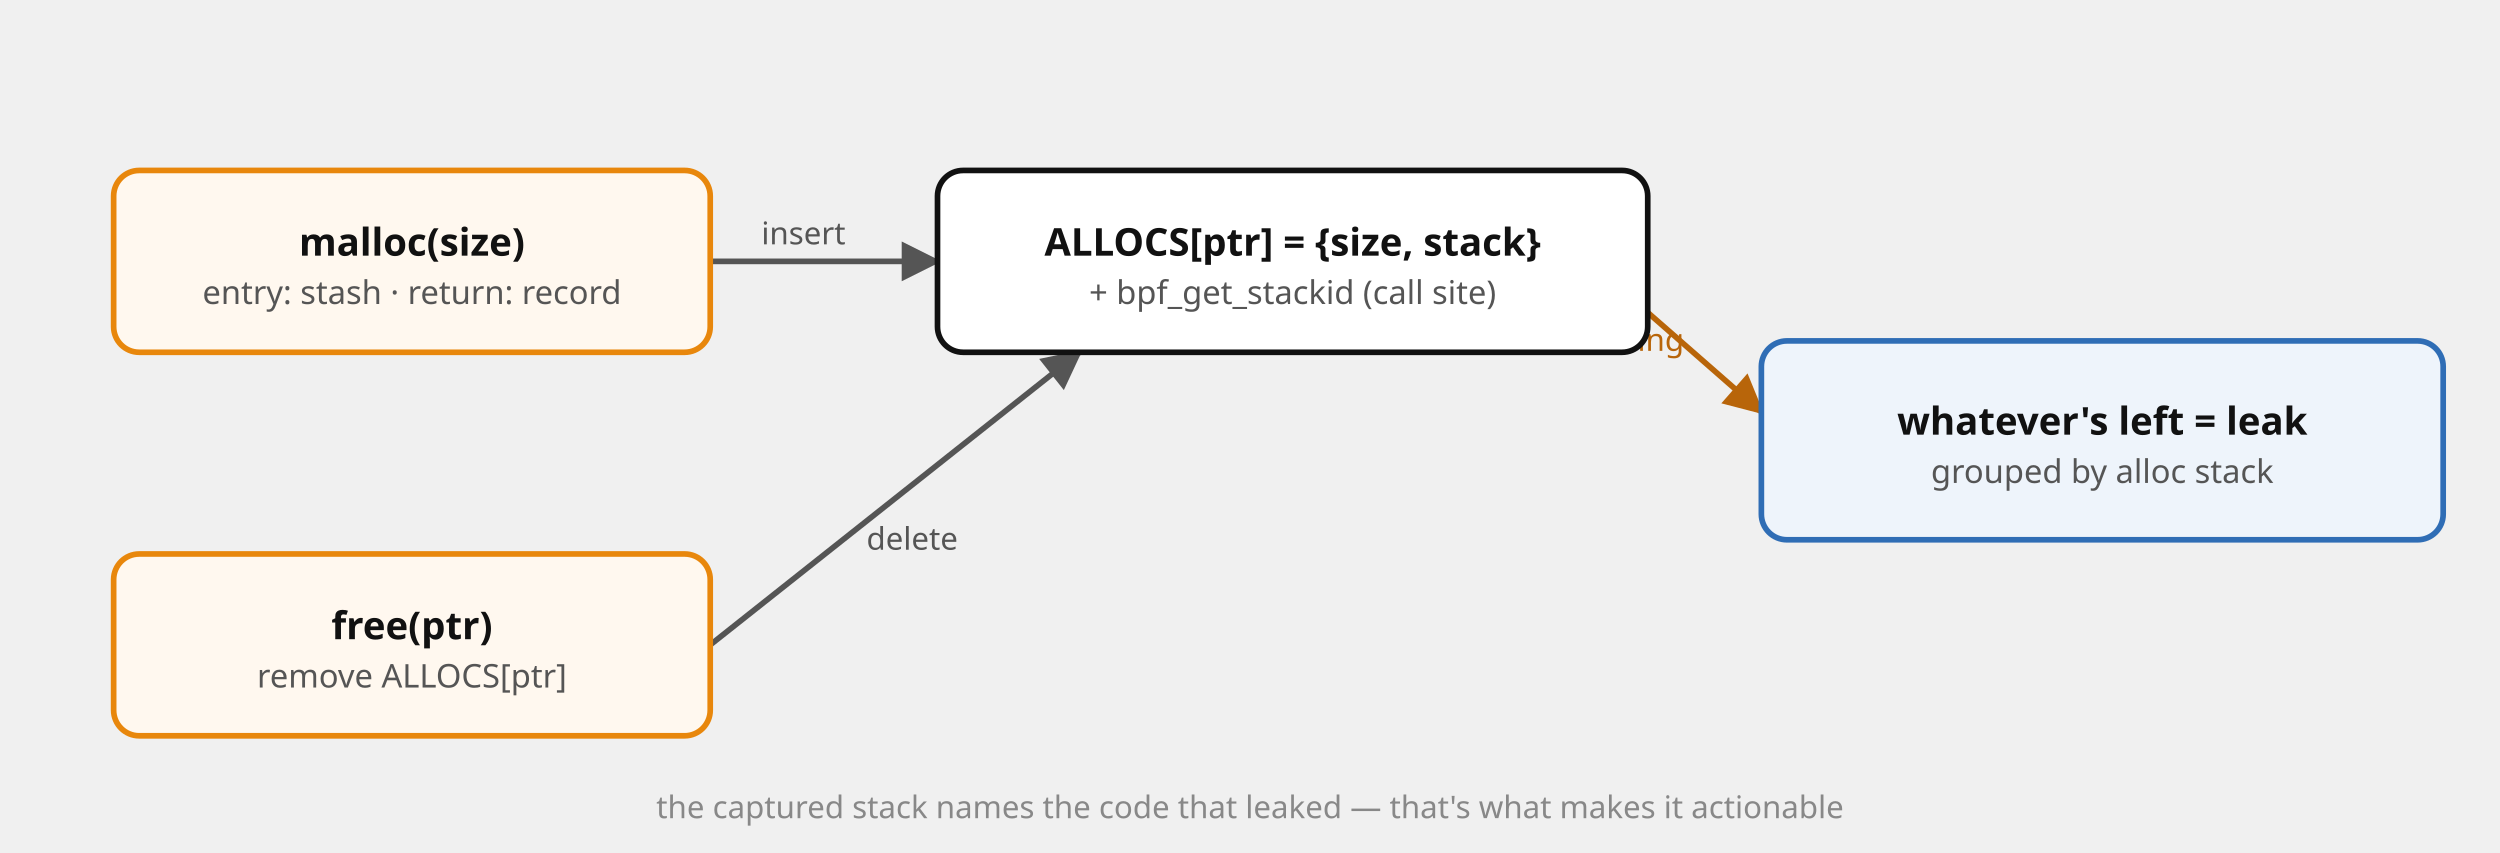
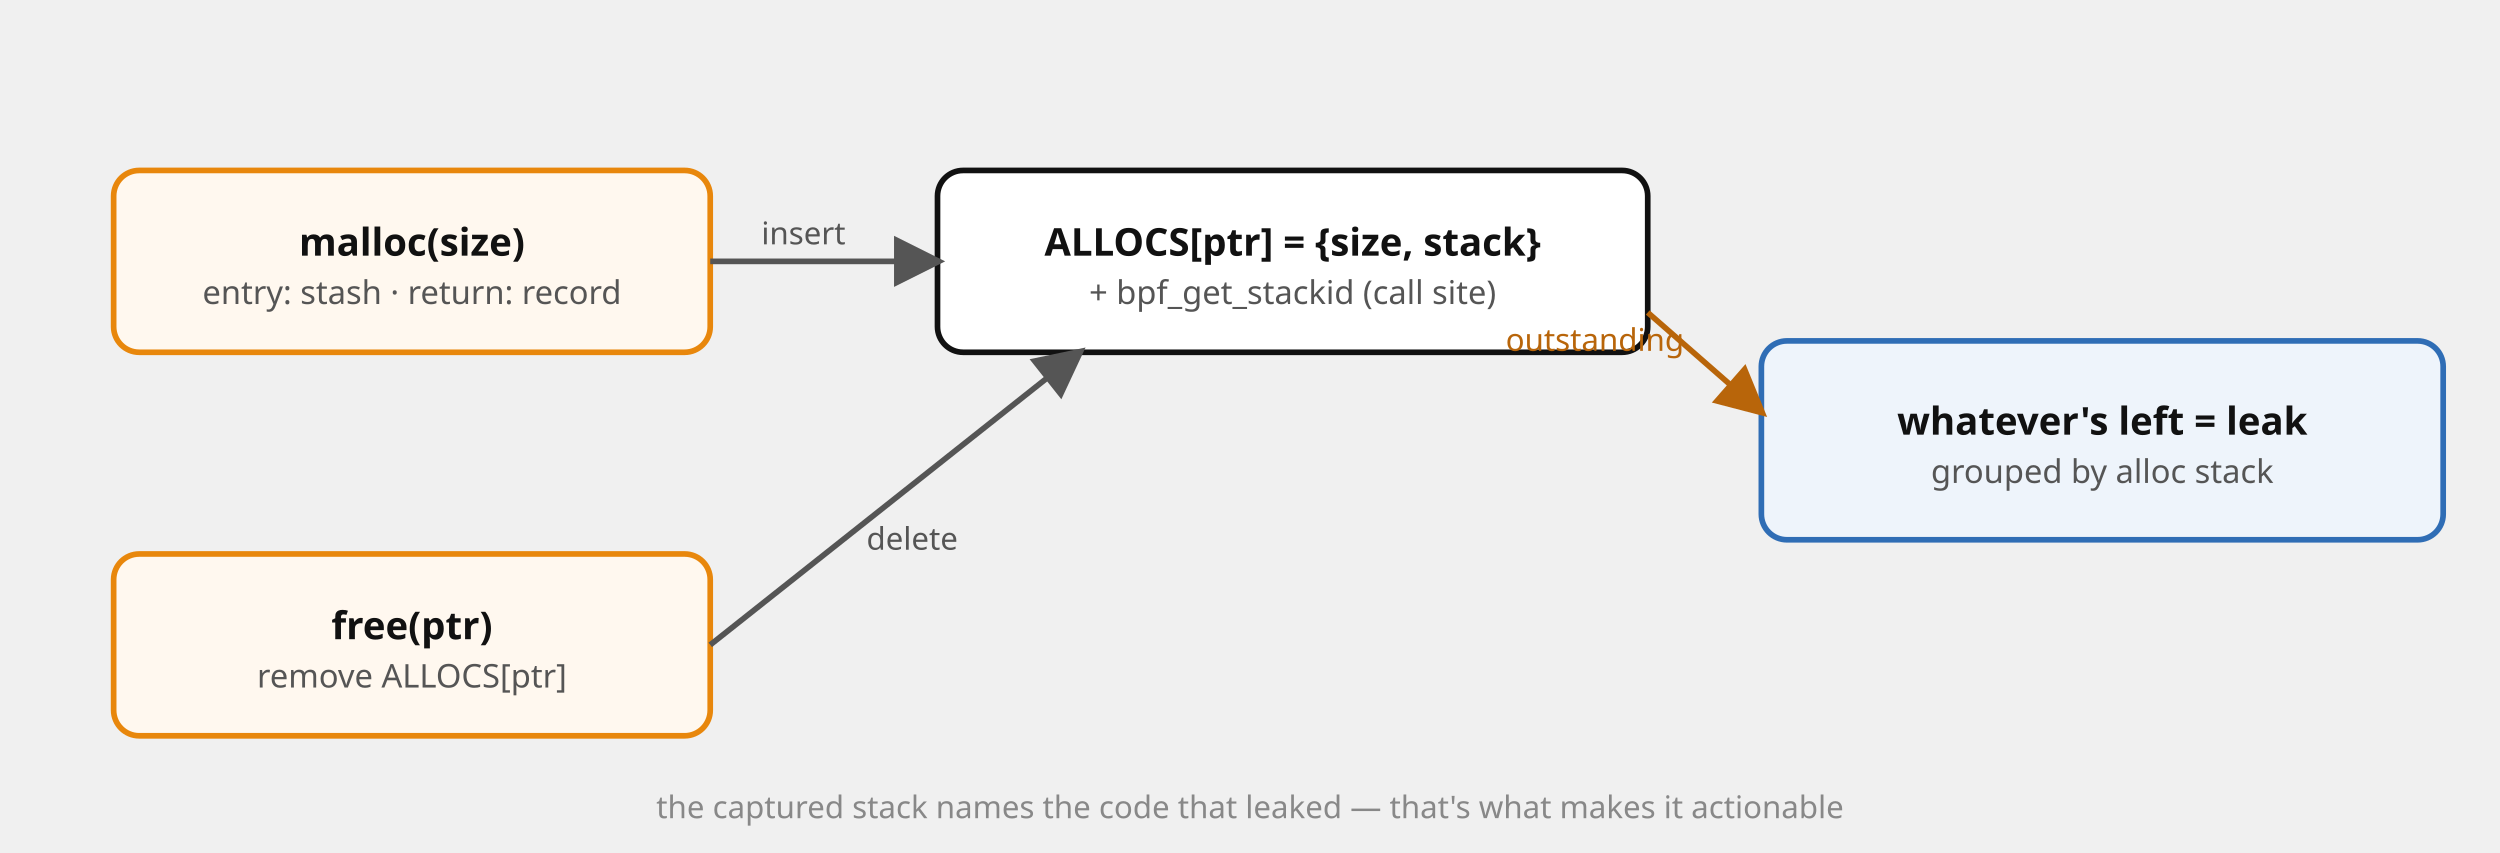
<svg xmlns="http://www.w3.org/2000/svg" viewBox="0 0 880 300" font-family="'Red Hat Text', system-ui, sans-serif" role="img">
  <defs>
-     <marker id="a" viewBox="0 0 10 10" refX="9" refY="5" markerWidth="7" markerHeight="7" orient="auto-start-reverse">
+     <marker id="a" viewBox="0 0 10 10" refX="8.5" refY="5" markerWidth="9" markerHeight="9" orient="auto-start-reverse">
      <path d="M0,0 L10,5 L0,10 z" fill="#555" />
    </marker>
-     <marker id="am" viewBox="0 0 10 10" refX="9" refY="5" markerWidth="7" markerHeight="7" orient="auto-start-reverse">
+     <marker id="am" viewBox="0 0 10 10" refX="8.5" refY="5" markerWidth="9" markerHeight="9" orient="auto-start-reverse">
      <path d="M0,0 L10,5 L0,10 z" fill="#b8650a" />
    </marker>
  </defs>
-   <path d="M250,92 L330,92" fill="none" stroke="#555" stroke-width="2" marker-end="url(#a)" />
-   <text x="268.0" y="86.0" font-size="11" fill="#555">insert</text>
-   <path d="M250,227 L380,124" fill="none" stroke="#555" stroke-width="2" marker-end="url(#a)" />
-   <text x="305.0" y="193.5" font-size="11" fill="#555">delete</text>
-   <path d="M580,110 L620,145" fill="none" stroke="#b8650a" stroke-width="2" marker-end="url(#am)" />
-   <text x="530.0" y="123.5" font-size="11" fill="#b8650a">outstanding</text>
  <rect x="40" y="60" width="210" height="64" rx="9" fill="#fff8ef" stroke="#e8870c" stroke-width="2" />
  <text x="145.0" y="90.0" font-size="13.5" font-weight="700" fill="#111111" text-anchor="middle">malloc(size)</text>
  <text x="145.0" y="107.0" font-size="11.5" fill="#555555" text-anchor="middle">entry: stash · return: record</text>
  <rect x="330" y="60" width="250" height="64" rx="9" fill="#ffffff" stroke="#111111" stroke-width="2" />
  <text x="455.0" y="90.0" font-size="13.5" font-weight="700" fill="#111111" text-anchor="middle">ALLOCS[ptr] = {size, stack}</text>
  <text x="455.0" y="107.0" font-size="11.5" fill="#555555" text-anchor="middle">+ bpf_get_stackid (call site)</text>
  <rect x="40" y="195" width="210" height="64" rx="9" fill="#fff8ef" stroke="#e8870c" stroke-width="2" />
  <text x="145.0" y="225.0" font-size="13.5" font-weight="700" fill="#111111" text-anchor="middle">free(ptr)</text>
  <text x="145.0" y="242.0" font-size="11.5" fill="#555555" text-anchor="middle">remove ALLOCS[ptr]</text>
  <rect x="620" y="120" width="240" height="70" rx="9" fill="#eef4fb" stroke="#2f6db5" stroke-width="2" />
  <text x="740.0" y="153.0" font-size="13.5" font-weight="700" fill="#111111" text-anchor="middle">whatever's left = leak</text>
  <text x="740.0" y="170.0" font-size="11.5" fill="#555555" text-anchor="middle">grouped by alloc stack</text>
  <text x="440" y="288" font-size="11" fill="#888" text-anchor="middle">the captured stack names the code that leaked — that's what makes it actionable</text>
+   <path d="M250,92 L330,92" fill="none" stroke="#555" stroke-width="2" marker-end="url(#a)" />
+   <text x="268.0" y="86.0" font-size="11" fill="#555">insert</text>
+   <path d="M250,227 L380,124" fill="none" stroke="#555" stroke-width="2" marker-end="url(#a)" />
+   <text x="305.0" y="193.5" font-size="11" fill="#555">delete</text>
+   <path d="M580,110 L620,145" fill="none" stroke="#b8650a" stroke-width="2" marker-end="url(#am)" />
+   <text x="530.0" y="123.5" font-size="11" fill="#b8650a">outstanding</text>
</svg>
